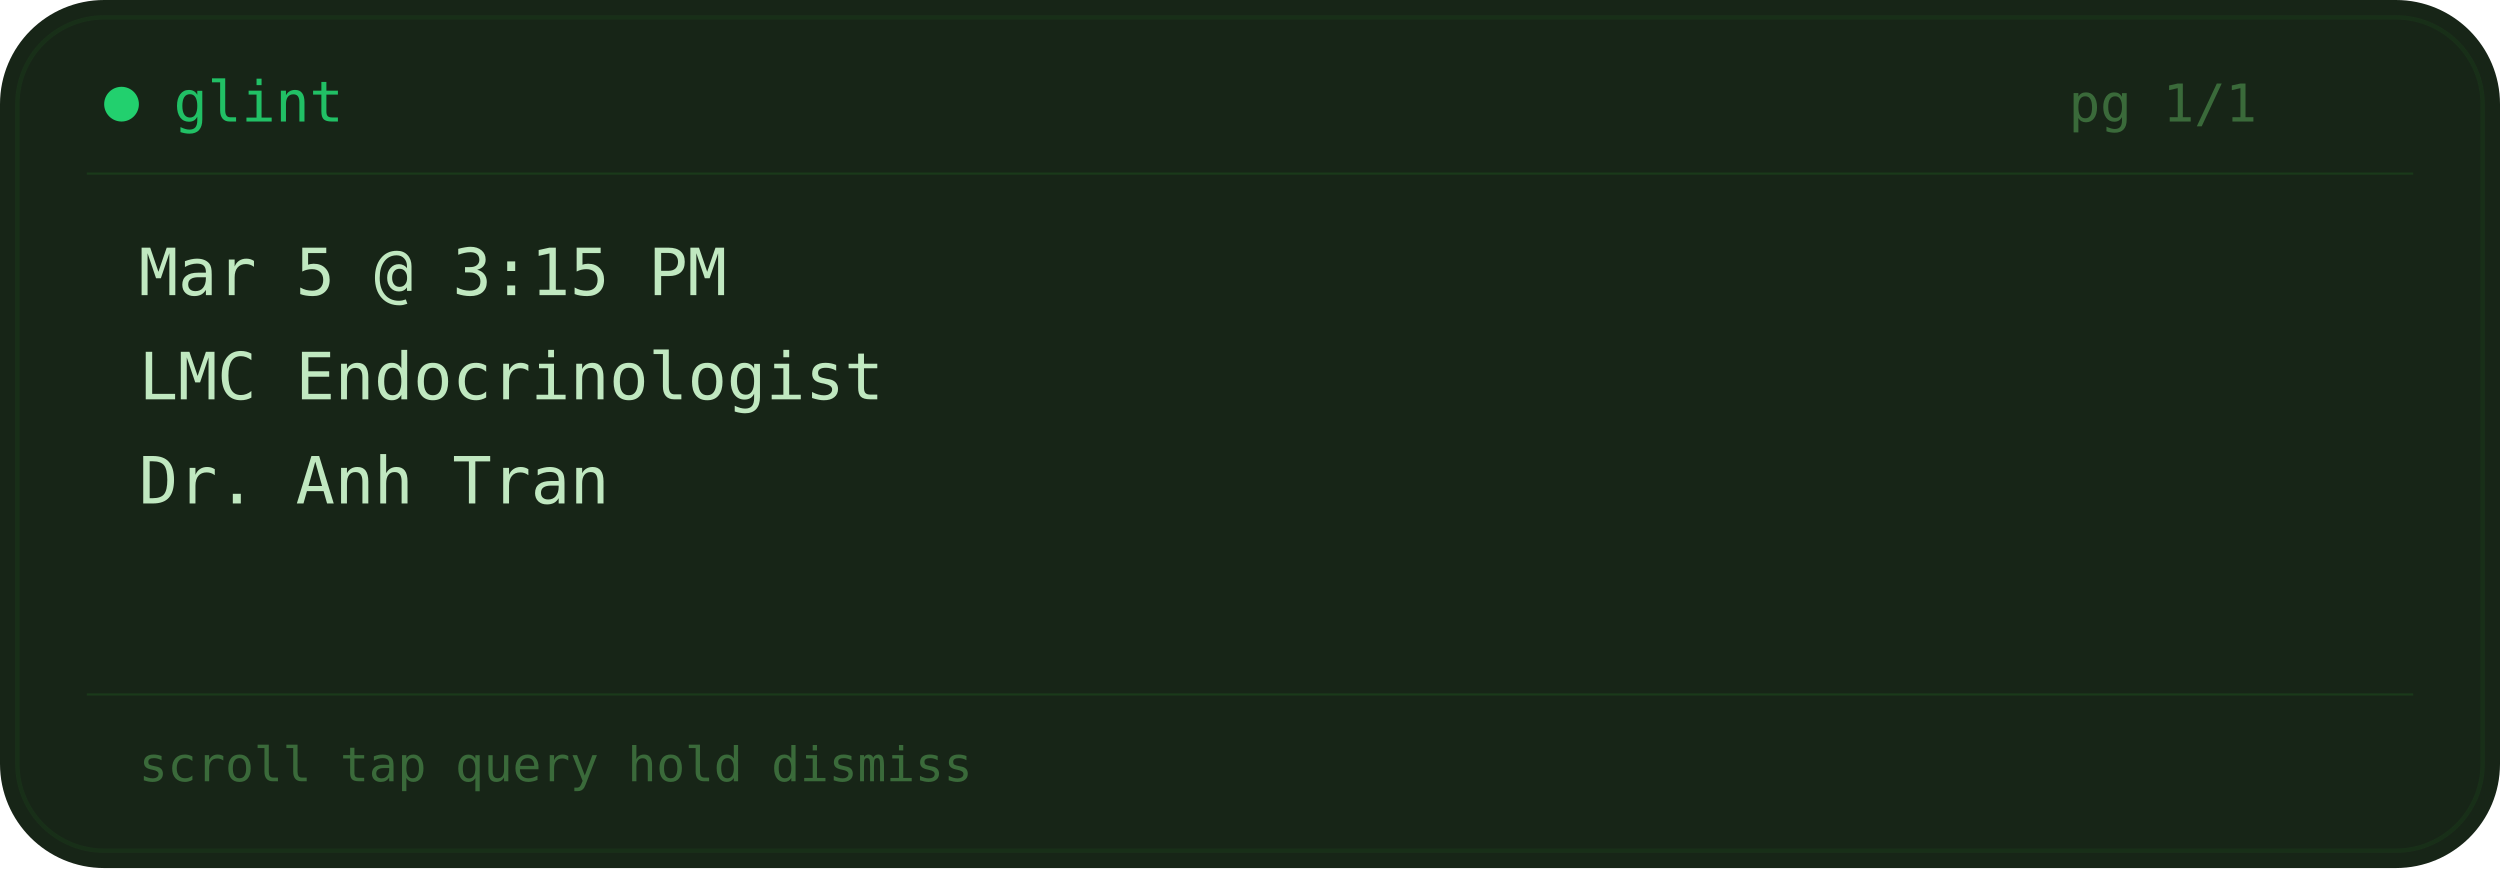
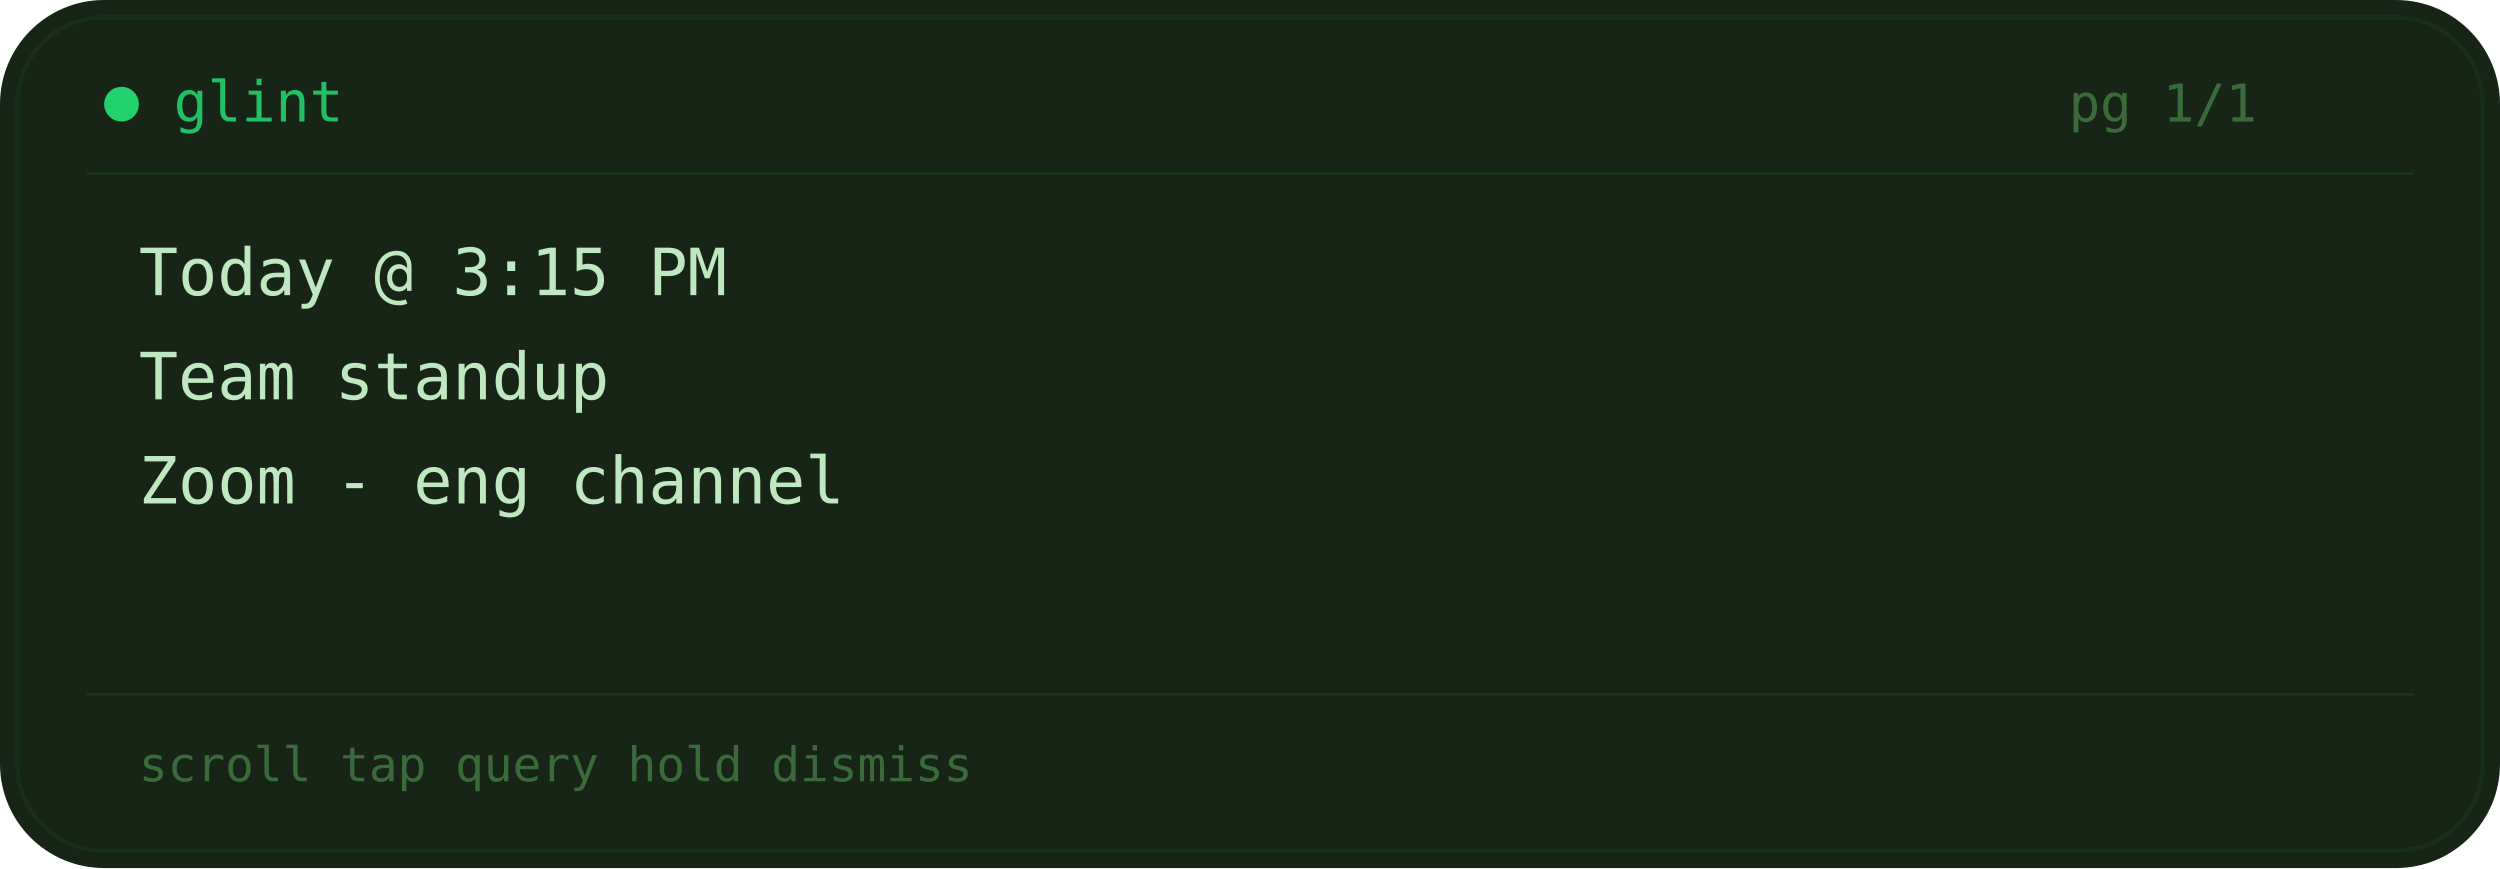
<svg xmlns="http://www.w3.org/2000/svg" width="576" height="200" viewBox="0 0 576 200">
  <rect width="576" height="200" rx="24" fill="#0c1a0c" opacity="0.95" />
  <rect x="4" y="4" width="568" height="192" rx="20" fill="none" stroke="#1a3a1a" stroke-width="1" opacity="0.5" />
  <circle cx="28" cy="24" r="4" fill="#22d06e" />
  <text x="40" y="28" font-family="SF Mono, Menlo, monospace" font-size="13" fill="#22d06e" opacity="0.9">glint</text>
  <text x="520" y="28" text-anchor="end" font-family="SF Mono, Menlo, monospace" font-size="12" fill="#3a6a3a">pg 1/1</text>
  <line x1="20" y1="40" x2="556" y2="40" stroke="#1a3a1a" stroke-width="0.5" />
-   <text x="32" y="68" font-family="SF Mono, Menlo, monospace" font-size="15" fill="#c0e8c0">Mar 5 @ 3:15 PM</text>
-   <text x="32" y="92" font-family="SF Mono, Menlo, monospace" font-size="15" fill="#c0e8c0">LMC Endocrinologist</text>
-   <text x="32" y="116" font-family="SF Mono, Menlo, monospace" font-size="15" fill="#c0e8c0">Dr. Anh Tran</text>
+   <text x="32" y="68" font-family="SF Mono, Menlo, monospace" font-size="15" fill="#c0e8c0">Today @ 3:15 PM</text>
+   <text x="32" y="92" font-family="SF Mono, Menlo, monospace" font-size="15" fill="#c0e8c0">Team standup</text>
+   <text x="32" y="116" font-family="SF Mono, Menlo, monospace" font-size="15" fill="#c0e8c0">Zoom - eng channel</text>
  <line x1="20" y1="160" x2="556" y2="160" stroke="#1a3a1a" stroke-width="0.5" />
  <text x="32" y="180" font-family="SF Mono, Menlo, monospace" font-size="11" fill="#3a6a3a">scroll    tap query    hold dismiss</text>
</svg>
